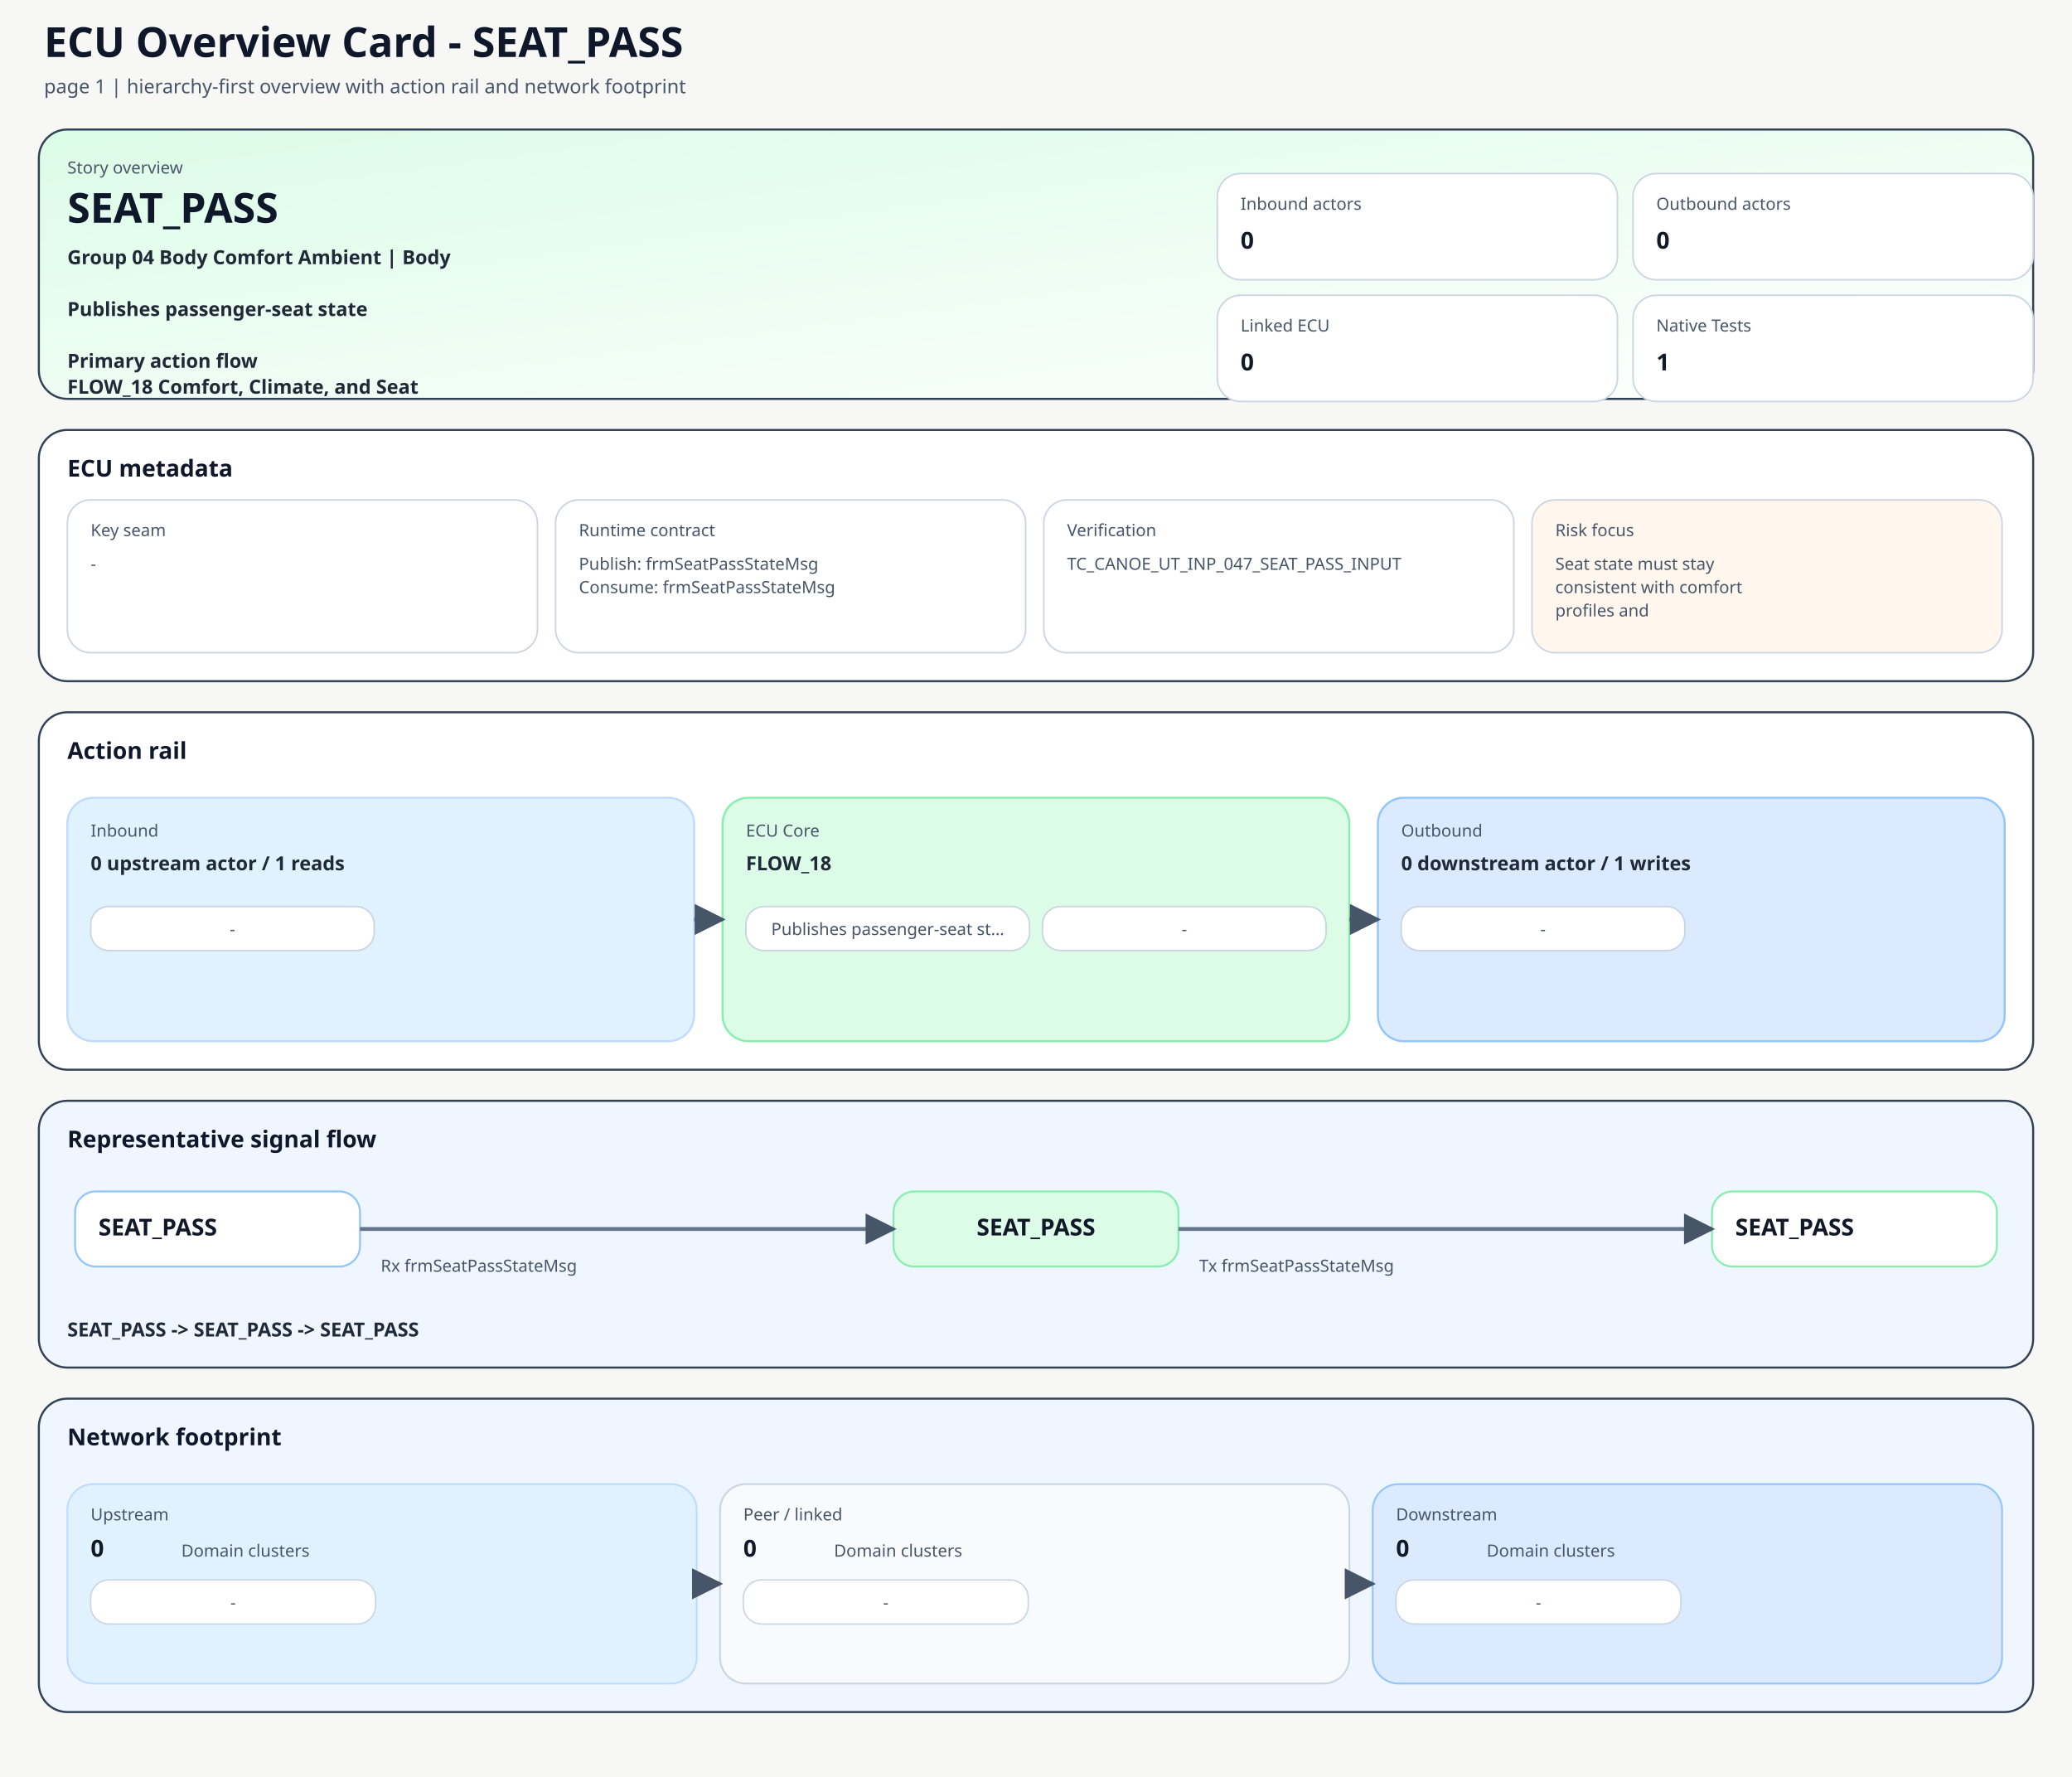
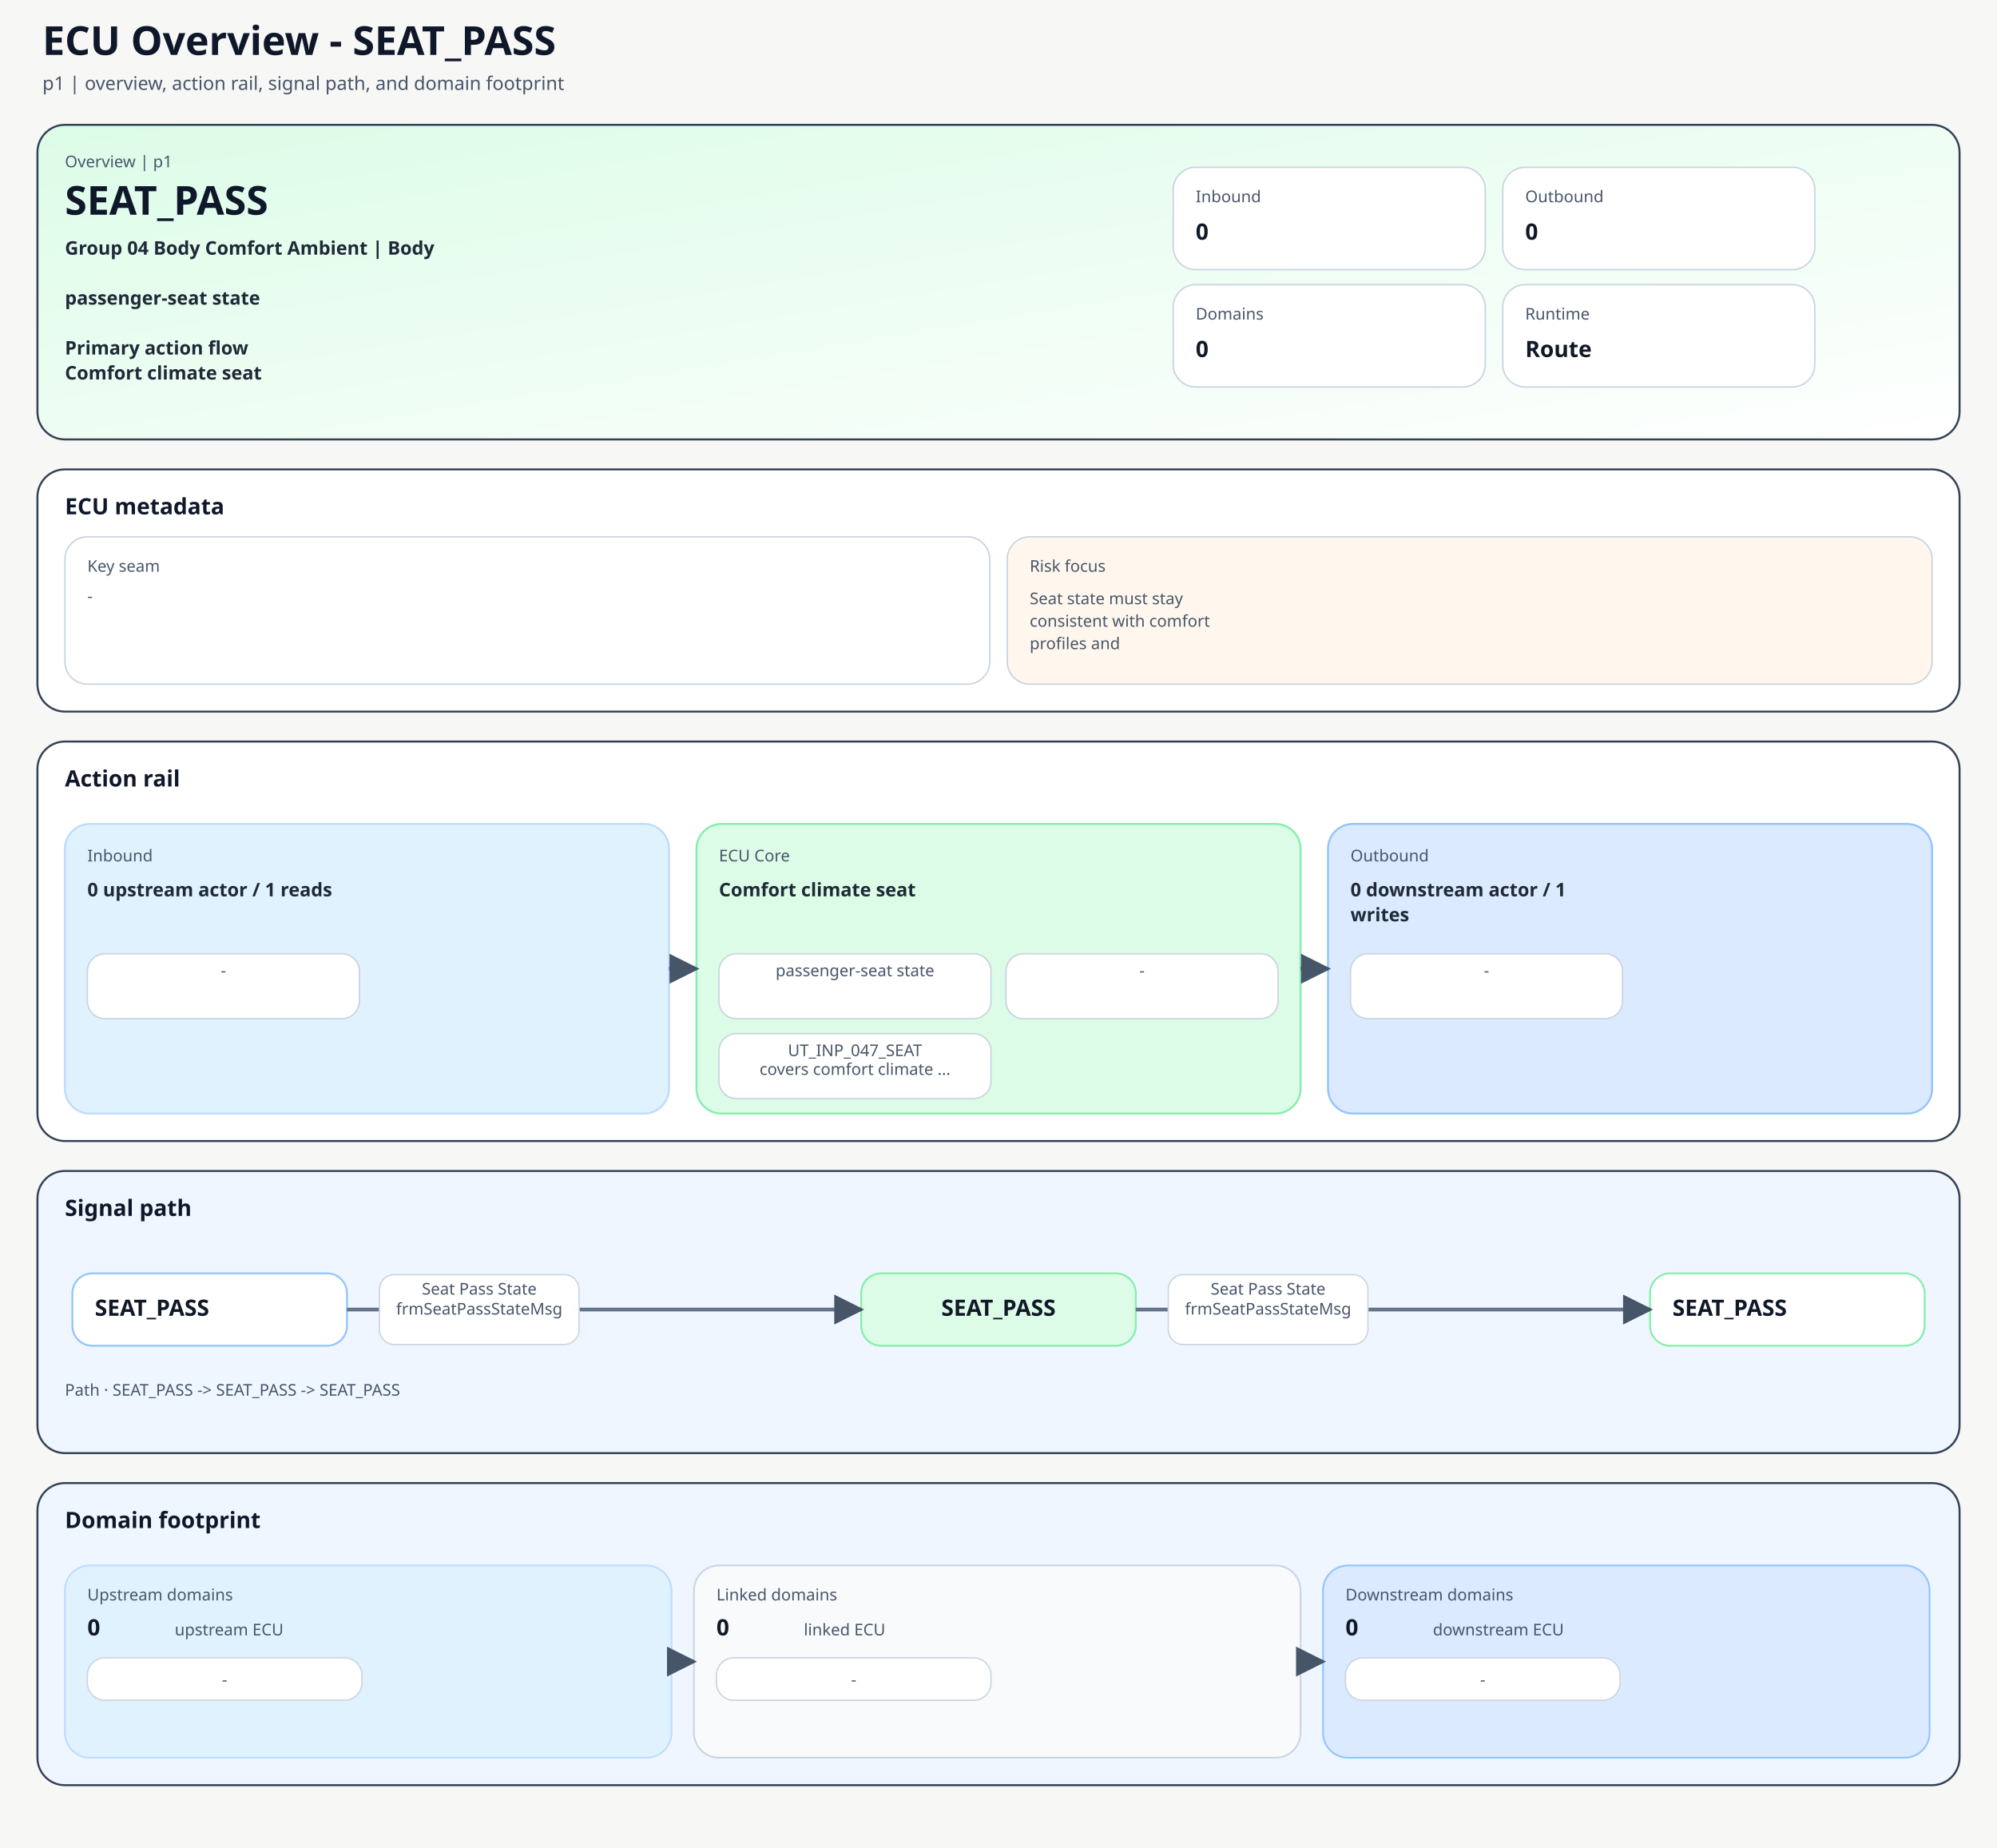
- <svg xmlns="http://www.w3.org/2000/svg" width="1600" height="1372" viewBox="0 0 1600 1372">
+ <svg xmlns="http://www.w3.org/2000/svg" width="1600" height="1480" viewBox="0 0 1600 1480">
  <defs>
    <linearGradient id="heroGradient" x1="0%" y1="0%" x2="100%" y2="100%">
      <stop offset="0%" stop-color="#dcfce7" />
      <stop offset="100%" stop-color="#ffffff" />
    </linearGradient>
    <marker id="arrow" viewBox="0 0 10 10" refX="9" refY="5" markerWidth="8" markerHeight="8" orient="auto-start-reverse">
      <path d="M 0 0 L 10 5 L 0 10 z" fill="#475569" />
    </marker>
  </defs>
  <style>
    .bg { fill: #f7f7f5; }
    .title { font: 700 32px 'Segoe UI', sans-serif; fill: #0f172a; }
    .sub { font: 500 15px 'Segoe UI', sans-serif; fill: #475569; }
    .label { font: 700 18px 'Segoe UI', sans-serif; fill: #0f172a; }
    .text { font: 600 15px 'Segoe UI', sans-serif; fill: #1f2937; }
    .small { font: 500 13px 'Segoe UI', sans-serif; fill: #475569; }
    .node { font: 700 18px 'Segoe UI', sans-serif; fill: #111827; }
    .box { rx: 22; ry: 22; stroke: #334155; stroke-width: 1.6; }
    .lane { stroke: #64748b; stroke-width: 3; fill: none; marker-end: url(#arrow); }
  </style>
-   <rect x="0" y="0" width="1600" height="1372" class="bg" />
-   <text x="34" y="44" class="title">ECU Overview Card - SEAT_PASS</text>
-   <text x="34" y="72" class="sub">page 1 | hierarchy-first overview with action rail and network footprint</text>
-   <rect x="30" y="100" width="1540" height="208" class="box" fill="url(#heroGradient)" />
-   <text x="52" y="134" class="small">Story overview</text>
+   <rect x="0" y="0" width="1600" height="1480" class="bg" />
+   <text x="34" y="44" class="title">ECU Overview - SEAT_PASS</text>
+   <text x="34" y="72" class="sub">p1 | overview, action rail, signal path, and domain footprint</text>
+   <rect x="30" y="100" width="1540" height="252" class="box" fill="url(#heroGradient)" />
+   <text x="52" y="134" class="small">Overview | p1</text>
  <text x="52" y="172" class="title">SEAT_PASS</text>
  <text x="52" y="204" class="text">Group 04 Body Comfort Ambient | Body</text>
  <text x="52" y="224" class="text" />
-   <text x="52" y="244" class="text">Publishes passenger-seat state</text>
+   <text x="52" y="244" class="text">passenger-seat state</text>
  <text x="52" y="264" class="text" />
  <text x="52" y="284" class="text">Primary action flow</text>
-   <text x="52" y="304" class="text">FLOW_18 Comfort, Climate, and Seat</text>
-   <rect x="940" y="134" width="309" height="82" rx="18" ry="18" fill="#ffffff" stroke="#cbd5e1" stroke-width="1.2" />
-   <text x="958" y="162" class="small">Inbound actors</text>
+   <text x="52" y="304" class="text">Comfort climate seat</text>
+   <rect x="940" y="134" width="250" height="82" rx="18" ry="18" fill="#ffffff" stroke="#cbd5e1" stroke-width="1.2" />
+   <text x="958" y="162" class="small">Inbound</text>
  <text x="958" y="192" class="node">0</text>
-   <rect x="1261" y="134" width="309" height="82" rx="18" ry="18" fill="#ffffff" stroke="#cbd5e1" stroke-width="1.2" />
-   <text x="1279" y="162" class="small">Outbound actors</text>
-   <text x="1279" y="192" class="node">0</text>
-   <rect x="940" y="228" width="309" height="82" rx="18" ry="18" fill="#ffffff" stroke="#cbd5e1" stroke-width="1.2" />
-   <text x="958" y="256" class="small">Linked ECU</text>
+   <rect x="1204" y="134" width="250" height="82" rx="18" ry="18" fill="#ffffff" stroke="#cbd5e1" stroke-width="1.2" />
+   <text x="1222" y="162" class="small">Outbound</text>
+   <text x="1222" y="192" class="node">0</text>
+   <rect x="940" y="228" width="250" height="82" rx="18" ry="18" fill="#ffffff" stroke="#cbd5e1" stroke-width="1.2" />
+   <text x="958" y="256" class="small">Domains</text>
  <text x="958" y="286" class="node">0</text>
-   <rect x="1261" y="228" width="309" height="82" rx="18" ry="18" fill="#ffffff" stroke="#cbd5e1" stroke-width="1.2" />
-   <text x="1279" y="256" class="small">Native Tests</text>
-   <text x="1279" y="286" class="node">1</text>
-   <rect x="30" y="332" width="1540" height="194" class="box" fill="#ffffff" />
-   <text x="52" y="368" class="label">ECU metadata</text>
-   <rect x="52" y="386" width="363" height="118" rx="18" ry="18" fill="#ffffff" stroke="#cbd5e1" stroke-width="1.2" />
-   <text x="70" y="414" class="small">Key seam</text>
-   <text x="70" y="440" class="small">-</text>
-   <rect x="429" y="386" width="363" height="118" rx="18" ry="18" fill="#ffffff" stroke="#cbd5e1" stroke-width="1.2" />
-   <text x="447" y="414" class="small">Runtime contract</text>
-   <text x="447" y="440" class="small">Publish: frmSeatPassStateMsg</text>
-   <text x="447" y="458" class="small">Consume: frmSeatPassStateMsg</text>
-   <rect x="806" y="386" width="363" height="118" rx="18" ry="18" fill="#ffffff" stroke="#cbd5e1" stroke-width="1.2" />
-   <text x="824" y="414" class="small">Verification</text>
-   <text x="824" y="440" class="small">TC_CANOE_UT_INP_047_SEAT_PASS_INPUT</text>
-   <rect x="1183" y="386" width="363" height="118" rx="18" ry="18" fill="#fff7ed" stroke="#cbd5e1" stroke-width="1.2" />
-   <text x="1201" y="414" class="small">Risk focus</text>
-   <text x="1201" y="440" class="small">Seat state must stay</text>
-   <text x="1201" y="458" class="small">consistent with comfort</text>
-   <text x="1201" y="476" class="small">profiles and</text>
-   <rect x="30" y="550" width="1540" height="276" class="box" fill="#ffffff" />
-   <text x="52" y="586" class="label">Action rail</text>
-   <rect x="52" y="616" width="484" height="188" rx="20" ry="20" fill="#e0f2fe" stroke="#bfdbfe" stroke-width="1.6" />
-   <text x="70" y="646" class="small">Inbound</text>
-   <text x="70" y="672" class="text">0 upstream actor / 1 reads</text>
-   <rect x="70" y="700" width="219" height="34" rx="14" ry="14" fill="#ffffff" stroke="#cbd5e1" stroke-width="1.2" />
-   <text x="179.5" y="722" text-anchor="middle" class="small">-</text>
-   <rect x="558" y="616" width="484" height="188" rx="20" ry="20" fill="#dcfce7" stroke="#86efac" stroke-width="1.6" />
-   <text x="576" y="646" class="small">ECU Core</text>
-   <text x="576" y="672" class="text">FLOW_18</text>
-   <rect x="576" y="700" width="219" height="34" rx="14" ry="14" fill="#ffffff" stroke="#cbd5e1" stroke-width="1.2" />
-   <text x="685.5" y="722" text-anchor="middle" class="small">Publishes passenger-seat st…</text>
-   <rect x="805" y="700" width="219" height="34" rx="14" ry="14" fill="#ffffff" stroke="#cbd5e1" stroke-width="1.2" />
-   <text x="914.5" y="722" text-anchor="middle" class="small">-</text>
-   <rect x="1064" y="616" width="484" height="188" rx="20" ry="20" fill="#dbeafe" stroke="#93c5fd" stroke-width="1.6" />
-   <text x="1082" y="646" class="small">Outbound</text>
-   <text x="1082" y="672" class="text">0 downstream actor / 1 writes</text>
-   <rect x="1082" y="700" width="219" height="34" rx="14" ry="14" fill="#ffffff" stroke="#cbd5e1" stroke-width="1.2" />
-   <text x="1191.5" y="722" text-anchor="middle" class="small">-</text>
-   <line x1="536" y1="710.0" x2="558" y2="710.0" class="lane" />
-   <line x1="1042" y1="710.0" x2="1064" y2="710.0" class="lane" />
-   <rect x="30" y="850" width="1540" height="206" class="box" fill="#eff6ff" />
-   <text x="52" y="886" class="label">Representative signal flow</text>
-   <rect x="58" y="920" width="220" height="58" rx="16" ry="16" fill="#ffffff" stroke="#93c5fd" stroke-width="1.5" />
-   <text x="76" y="954" class="node">SEAT_PASS</text>
-   <rect x="690" y="920" width="220" height="58" rx="16" ry="16" fill="#dcfce7" stroke="#86efac" stroke-width="1.5" />
-   <text x="800" y="954" text-anchor="middle" class="node">SEAT_PASS</text>
-   <rect x="1322" y="920" width="220" height="58" rx="16" ry="16" fill="#ffffff" stroke="#86efac" stroke-width="1.5" />
-   <text x="1340" y="954" class="node">SEAT_PASS</text>
-   <line x1="278" y1="949" x2="690" y2="949" class="lane" />
-   <text x="294" y="982" class="small">Rx frmSeatPassStateMsg</text>
-   <line x1="910" y1="949" x2="1322" y2="949" class="lane" />
-   <text x="926" y="982" class="small">Tx frmSeatPassStateMsg</text>
-   <text x="52" y="1032" class="text">SEAT_PASS -&gt; SEAT_PASS -&gt; SEAT_PASS</text>
-   <rect x="30" y="1080" width="1540" height="242" class="box" fill="#eff6ff" />
-   <text x="52" y="1116" class="label">Network footprint</text>
-   <rect x="52" y="1146" width="486" height="154" rx="20" ry="20" fill="#e0f2fe" stroke="#bfdbfe" stroke-width="1.4" />
-   <text x="70" y="1174" class="small">Upstream</text>
-   <text x="70" y="1202" class="node">0</text>
-   <text x="140" y="1202" class="small">Domain clusters</text>
-   <rect x="70" y="1220" width="220" height="34" rx="14" ry="14" fill="#ffffff" stroke="#cbd5e1" stroke-width="1.1" />
-   <text x="180.0" y="1242" text-anchor="middle" class="small">-</text>
-   <rect x="556" y="1146" width="486" height="154" rx="20" ry="20" fill="#f8fafc" stroke="#cbd5e1" stroke-width="1.4" />
-   <text x="574" y="1174" class="small">Peer / linked</text>
-   <text x="574" y="1202" class="node">0</text>
-   <text x="644" y="1202" class="small">Domain clusters</text>
-   <rect x="574" y="1220" width="220" height="34" rx="14" ry="14" fill="#ffffff" stroke="#cbd5e1" stroke-width="1.1" />
-   <text x="684.0" y="1242" text-anchor="middle" class="small">-</text>
-   <rect x="1060" y="1146" width="486" height="154" rx="20" ry="20" fill="#dbeafe" stroke="#93c5fd" stroke-width="1.4" />
-   <text x="1078" y="1174" class="small">Downstream</text>
-   <text x="1078" y="1202" class="node">0</text>
-   <text x="1148" y="1202" class="small">Domain clusters</text>
-   <rect x="1078" y="1220" width="220" height="34" rx="14" ry="14" fill="#ffffff" stroke="#cbd5e1" stroke-width="1.1" />
-   <text x="1188.0" y="1242" text-anchor="middle" class="small">-</text>
-   <line x1="538" y1="1223.0" x2="556" y2="1223.0" class="lane" />
-   <line x1="1042" y1="1223.0" x2="1060" y2="1223.0" class="lane" />
+   <rect x="1204" y="228" width="250" height="82" rx="18" ry="18" fill="#ffffff" stroke="#cbd5e1" stroke-width="1.2" />
+   <text x="1222" y="256" class="small">Runtime</text>
+   <text x="1222" y="286" class="node">Route</text>
+   <rect x="30" y="376" width="1540" height="194" class="box" fill="#ffffff" />
+   <text x="52" y="412" class="label">ECU metadata</text>
+   <rect x="52" y="430" width="741" height="118" rx="18" ry="18" fill="#ffffff" stroke="#cbd5e1" stroke-width="1.2" />
+   <text x="70" y="458" class="small">Key seam</text>
+   <text x="70" y="482" class="small">-</text>
+   <rect x="807" y="430" width="741" height="118" rx="18" ry="18" fill="#fff7ed" stroke="#cbd5e1" stroke-width="1.2" />
+   <text x="825" y="458" class="small">Risk focus</text>
+   <text x="825" y="484" class="small">Seat state must stay</text>
+   <text x="825" y="502" class="small">consistent with comfort</text>
+   <text x="825" y="520" class="small">profiles and</text>
+   <rect x="30" y="594" width="1540" height="320" class="box" fill="#ffffff" />
+   <text x="52" y="630" class="label">Action rail</text>
+   <rect x="52" y="660" width="484" height="232" rx="20" ry="20" fill="#e0f2fe" stroke="#bfdbfe" stroke-width="1.6" />
+   <text x="70" y="690" class="small">Inbound</text>
+   <text x="70" y="718" class="text">0 upstream actor / 1 reads</text>
+   <rect x="70" y="764" width="218" height="52" rx="14" ry="14" fill="#ffffff" stroke="#cbd5e1" stroke-width="1.2" />
+   <text x="179.0" y="782" text-anchor="middle" class="small">-</text>
+   <rect x="558" y="660" width="484" height="232" rx="20" ry="20" fill="#dcfce7" stroke="#86efac" stroke-width="1.6" />
+   <text x="576" y="690" class="small">ECU Core</text>
+   <text x="576" y="718" class="text">Comfort climate seat</text>
+   <rect x="576" y="764" width="218" height="52" rx="14" ry="14" fill="#ffffff" stroke="#cbd5e1" stroke-width="1.2" />
+   <text x="685.0" y="782" text-anchor="middle" class="small">passenger-seat state</text>
+   <rect x="806" y="764" width="218" height="52" rx="14" ry="14" fill="#ffffff" stroke="#cbd5e1" stroke-width="1.2" />
+   <text x="915.0" y="782" text-anchor="middle" class="small">-</text>
+   <rect x="576" y="828" width="218" height="52" rx="14" ry="14" fill="#ffffff" stroke="#cbd5e1" stroke-width="1.2" />
+   <text x="685.0" y="846" text-anchor="middle" class="small">UT_INP_047_SEAT</text>
+   <text x="685.0" y="861" text-anchor="middle" class="small">covers comfort climate …</text>
+   <rect x="1064" y="660" width="484" height="232" rx="20" ry="20" fill="#dbeafe" stroke="#93c5fd" stroke-width="1.6" />
+   <text x="1082" y="690" class="small">Outbound</text>
+   <text x="1082" y="718" class="text">0 downstream actor / 1</text>
+   <text x="1082" y="738" class="text">writes</text>
+   <rect x="1082" y="764" width="218" height="52" rx="14" ry="14" fill="#ffffff" stroke="#cbd5e1" stroke-width="1.2" />
+   <text x="1191.0" y="782" text-anchor="middle" class="small">-</text>
+   <line x1="536" y1="776.0" x2="558" y2="776.0" class="lane" />
+   <line x1="1042" y1="776.0" x2="1064" y2="776.0" class="lane" />
+   <rect x="30" y="938" width="1540" height="226" class="box" fill="#eff6ff" />
+   <text x="52" y="974" class="label">Signal path</text>
+   <rect x="58" y="1020" width="220" height="58" rx="16" ry="16" fill="#ffffff" stroke="#93c5fd" stroke-width="1.5" />
+   <text x="76" y="1054" class="node">SEAT_PASS</text>
+   <rect x="690" y="1020" width="220" height="58" rx="16" ry="16" fill="#dcfce7" stroke="#86efac" stroke-width="1.5" />
+   <text x="800" y="1054" text-anchor="middle" class="node">SEAT_PASS</text>
+   <rect x="1322" y="1020" width="220" height="58" rx="16" ry="16" fill="#ffffff" stroke="#86efac" stroke-width="1.5" />
+   <text x="1340" y="1054" class="node">SEAT_PASS</text>
+   <line x1="278" y1="1049" x2="690" y2="1049" class="lane" />
+   <rect x="304" y="1021" width="160" height="56" rx="12" ry="12" fill="#ffffff" stroke="#cbd5e1" stroke-width="1.1" />
+   <text x="384.0" y="1037" text-anchor="middle" class="small">Seat Pass State</text>
+   <text x="384.0" y="1053" text-anchor="middle" class="small">frmSeatPassStateMsg</text>
+   <line x1="910" y1="1049" x2="1322" y2="1049" class="lane" />
+   <rect x="936" y="1021" width="160" height="56" rx="12" ry="12" fill="#ffffff" stroke="#cbd5e1" stroke-width="1.1" />
+   <text x="1016.0" y="1037" text-anchor="middle" class="small">Seat Pass State</text>
+   <text x="1016.0" y="1053" text-anchor="middle" class="small">frmSeatPassStateMsg</text>
+   <text x="52" y="1118" class="small">Path · SEAT_PASS -&gt; SEAT_PASS -&gt; SEAT_PASS</text>
+   <rect x="30" y="1188" width="1540" height="242" class="box" fill="#eff6ff" />
+   <text x="52" y="1224" class="label">Domain footprint</text>
+   <rect x="52" y="1254" width="486" height="154" rx="20" ry="20" fill="#e0f2fe" stroke="#bfdbfe" stroke-width="1.4" />
+   <text x="70" y="1282" class="small">Upstream domains</text>
+   <text x="70" y="1310" class="node">0</text>
+   <text x="140" y="1310" class="small">upstream ECU</text>
+   <rect x="70" y="1328" width="220" height="34" rx="14" ry="14" fill="#ffffff" stroke="#cbd5e1" stroke-width="1.1" />
+   <text x="180.0" y="1350" text-anchor="middle" class="small">-</text>
+   <rect x="556" y="1254" width="486" height="154" rx="20" ry="20" fill="#f8fafc" stroke="#cbd5e1" stroke-width="1.4" />
+   <text x="574" y="1282" class="small">Linked domains</text>
+   <text x="574" y="1310" class="node">0</text>
+   <text x="644" y="1310" class="small">linked ECU</text>
+   <rect x="574" y="1328" width="220" height="34" rx="14" ry="14" fill="#ffffff" stroke="#cbd5e1" stroke-width="1.1" />
+   <text x="684.0" y="1350" text-anchor="middle" class="small">-</text>
+   <rect x="1060" y="1254" width="486" height="154" rx="20" ry="20" fill="#dbeafe" stroke="#93c5fd" stroke-width="1.4" />
+   <text x="1078" y="1282" class="small">Downstream domains</text>
+   <text x="1078" y="1310" class="node">0</text>
+   <text x="1148" y="1310" class="small">downstream ECU</text>
+   <rect x="1078" y="1328" width="220" height="34" rx="14" ry="14" fill="#ffffff" stroke="#cbd5e1" stroke-width="1.1" />
+   <text x="1188.0" y="1350" text-anchor="middle" class="small">-</text>
+   <line x1="538" y1="1331.0" x2="556" y2="1331.0" class="lane" />
+   <line x1="1042" y1="1331.0" x2="1060" y2="1331.0" class="lane" />
</svg>
